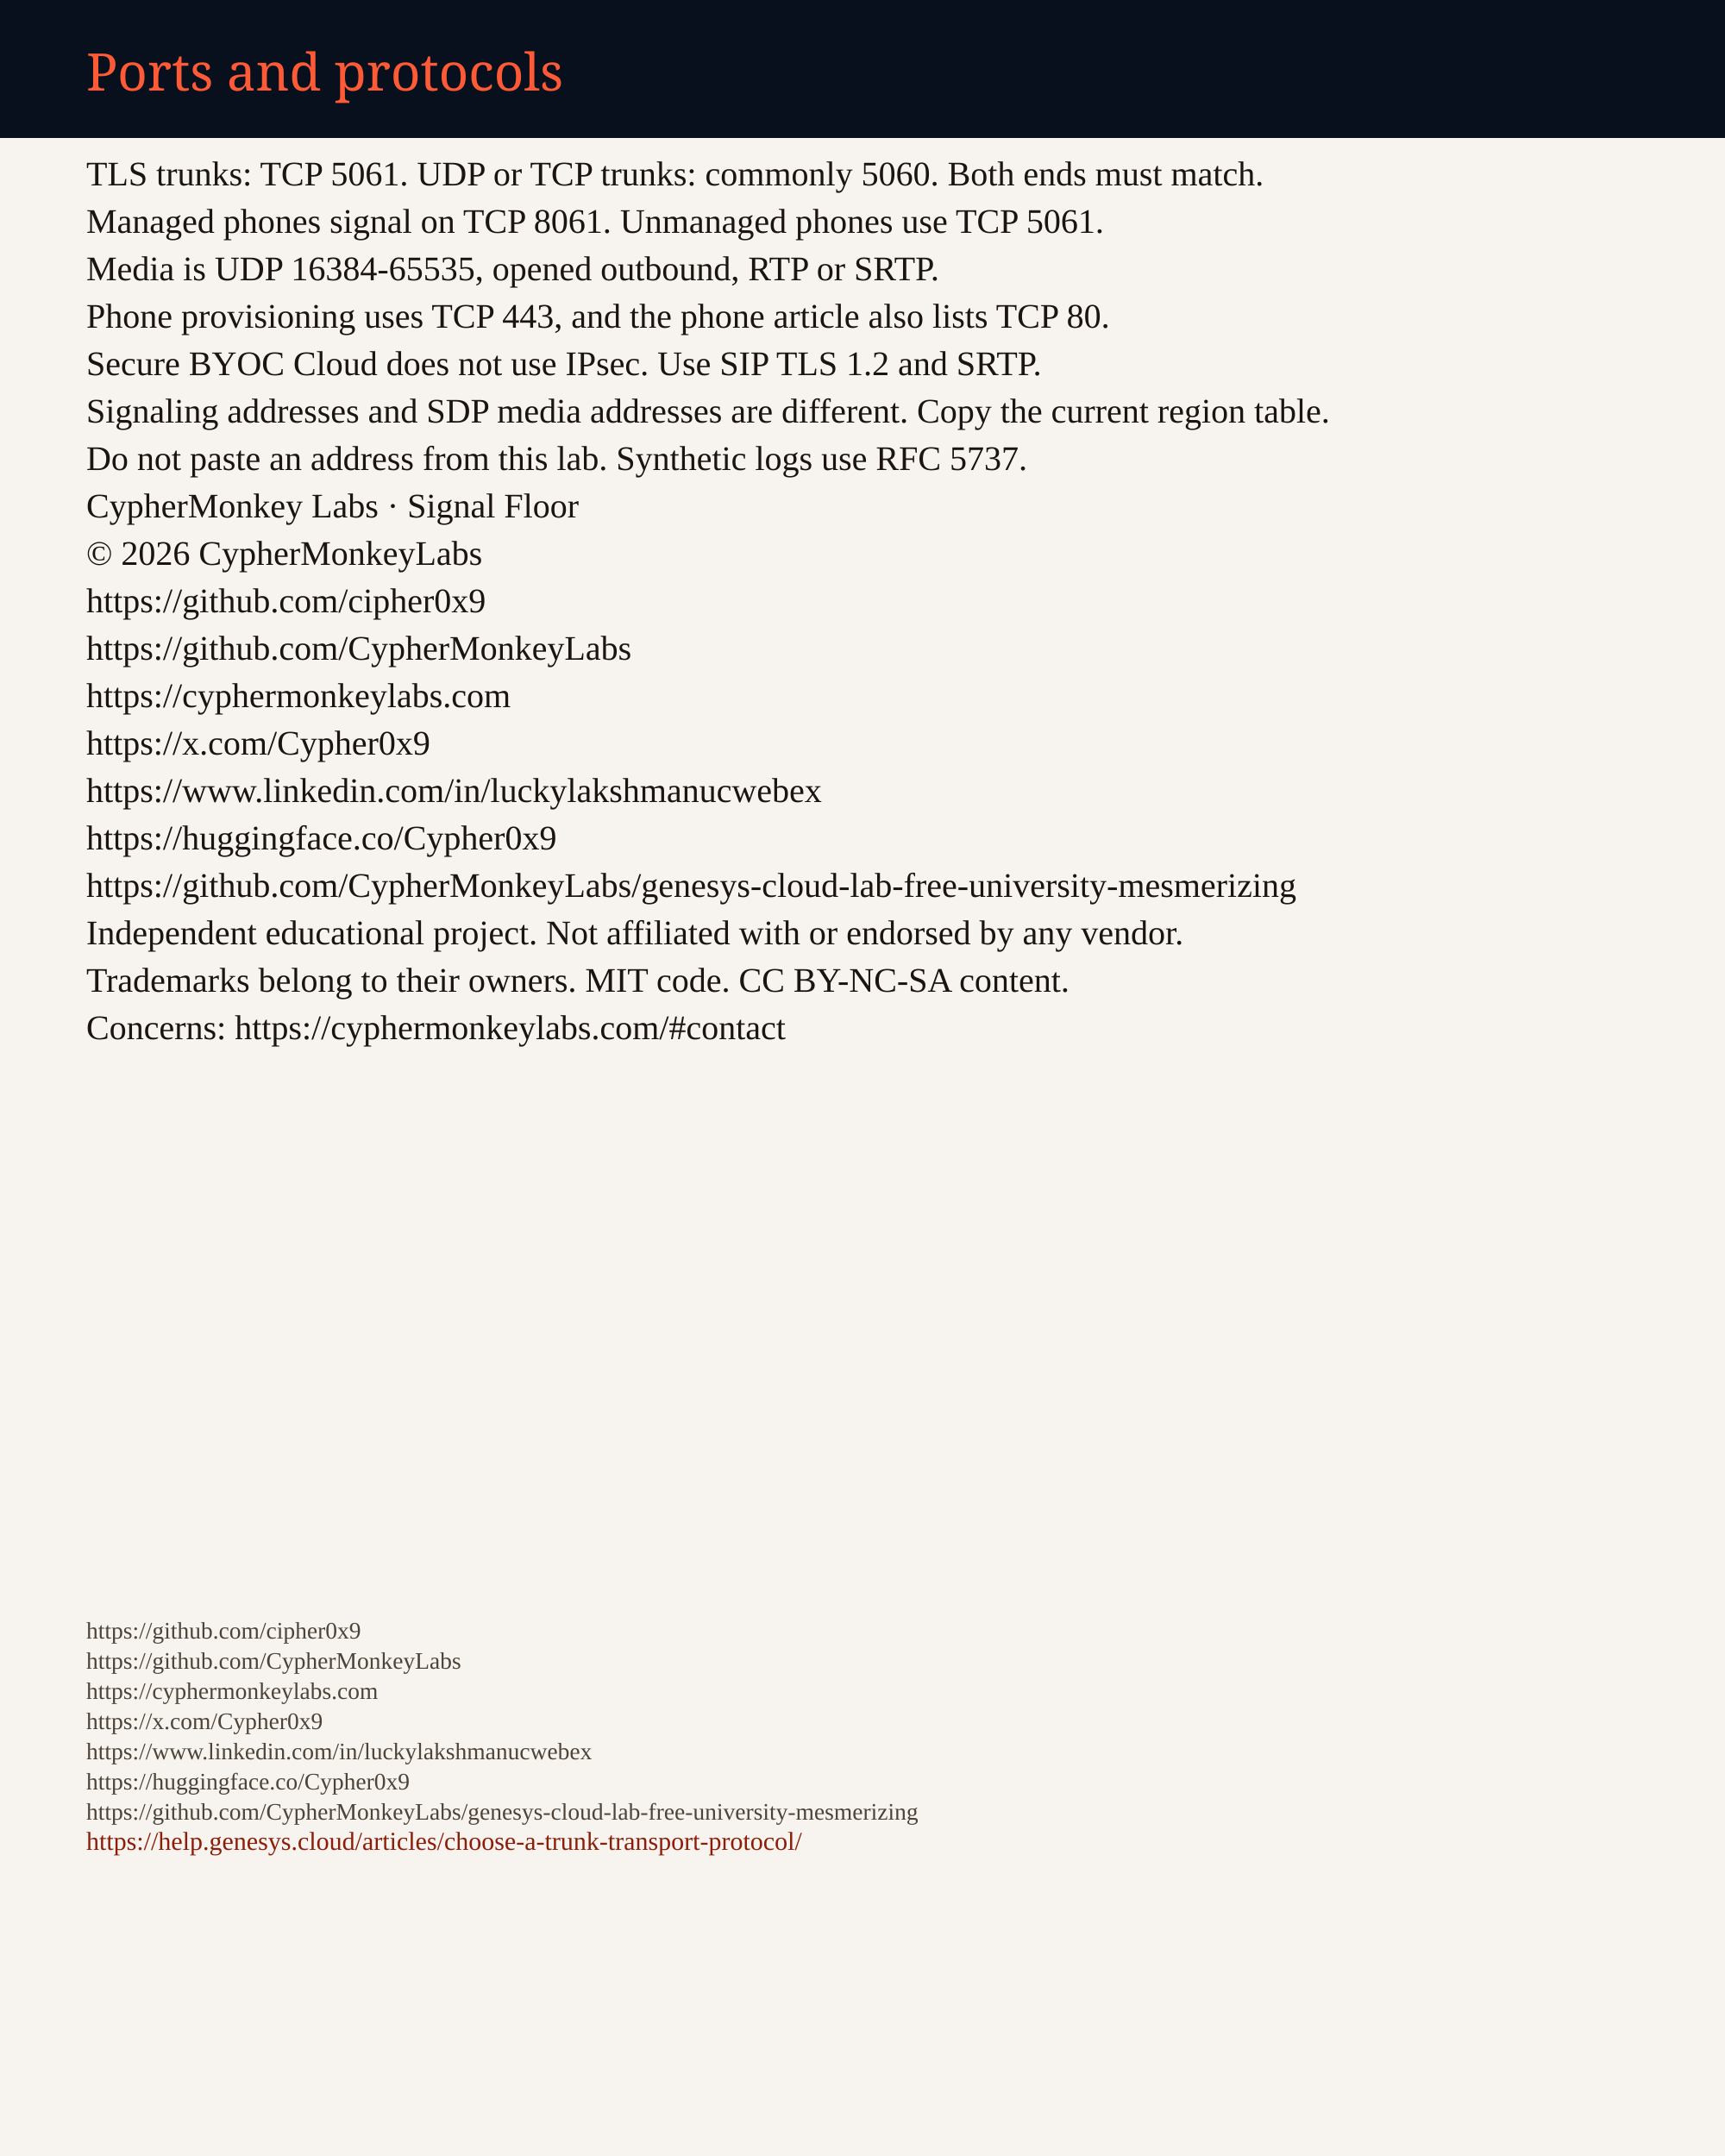
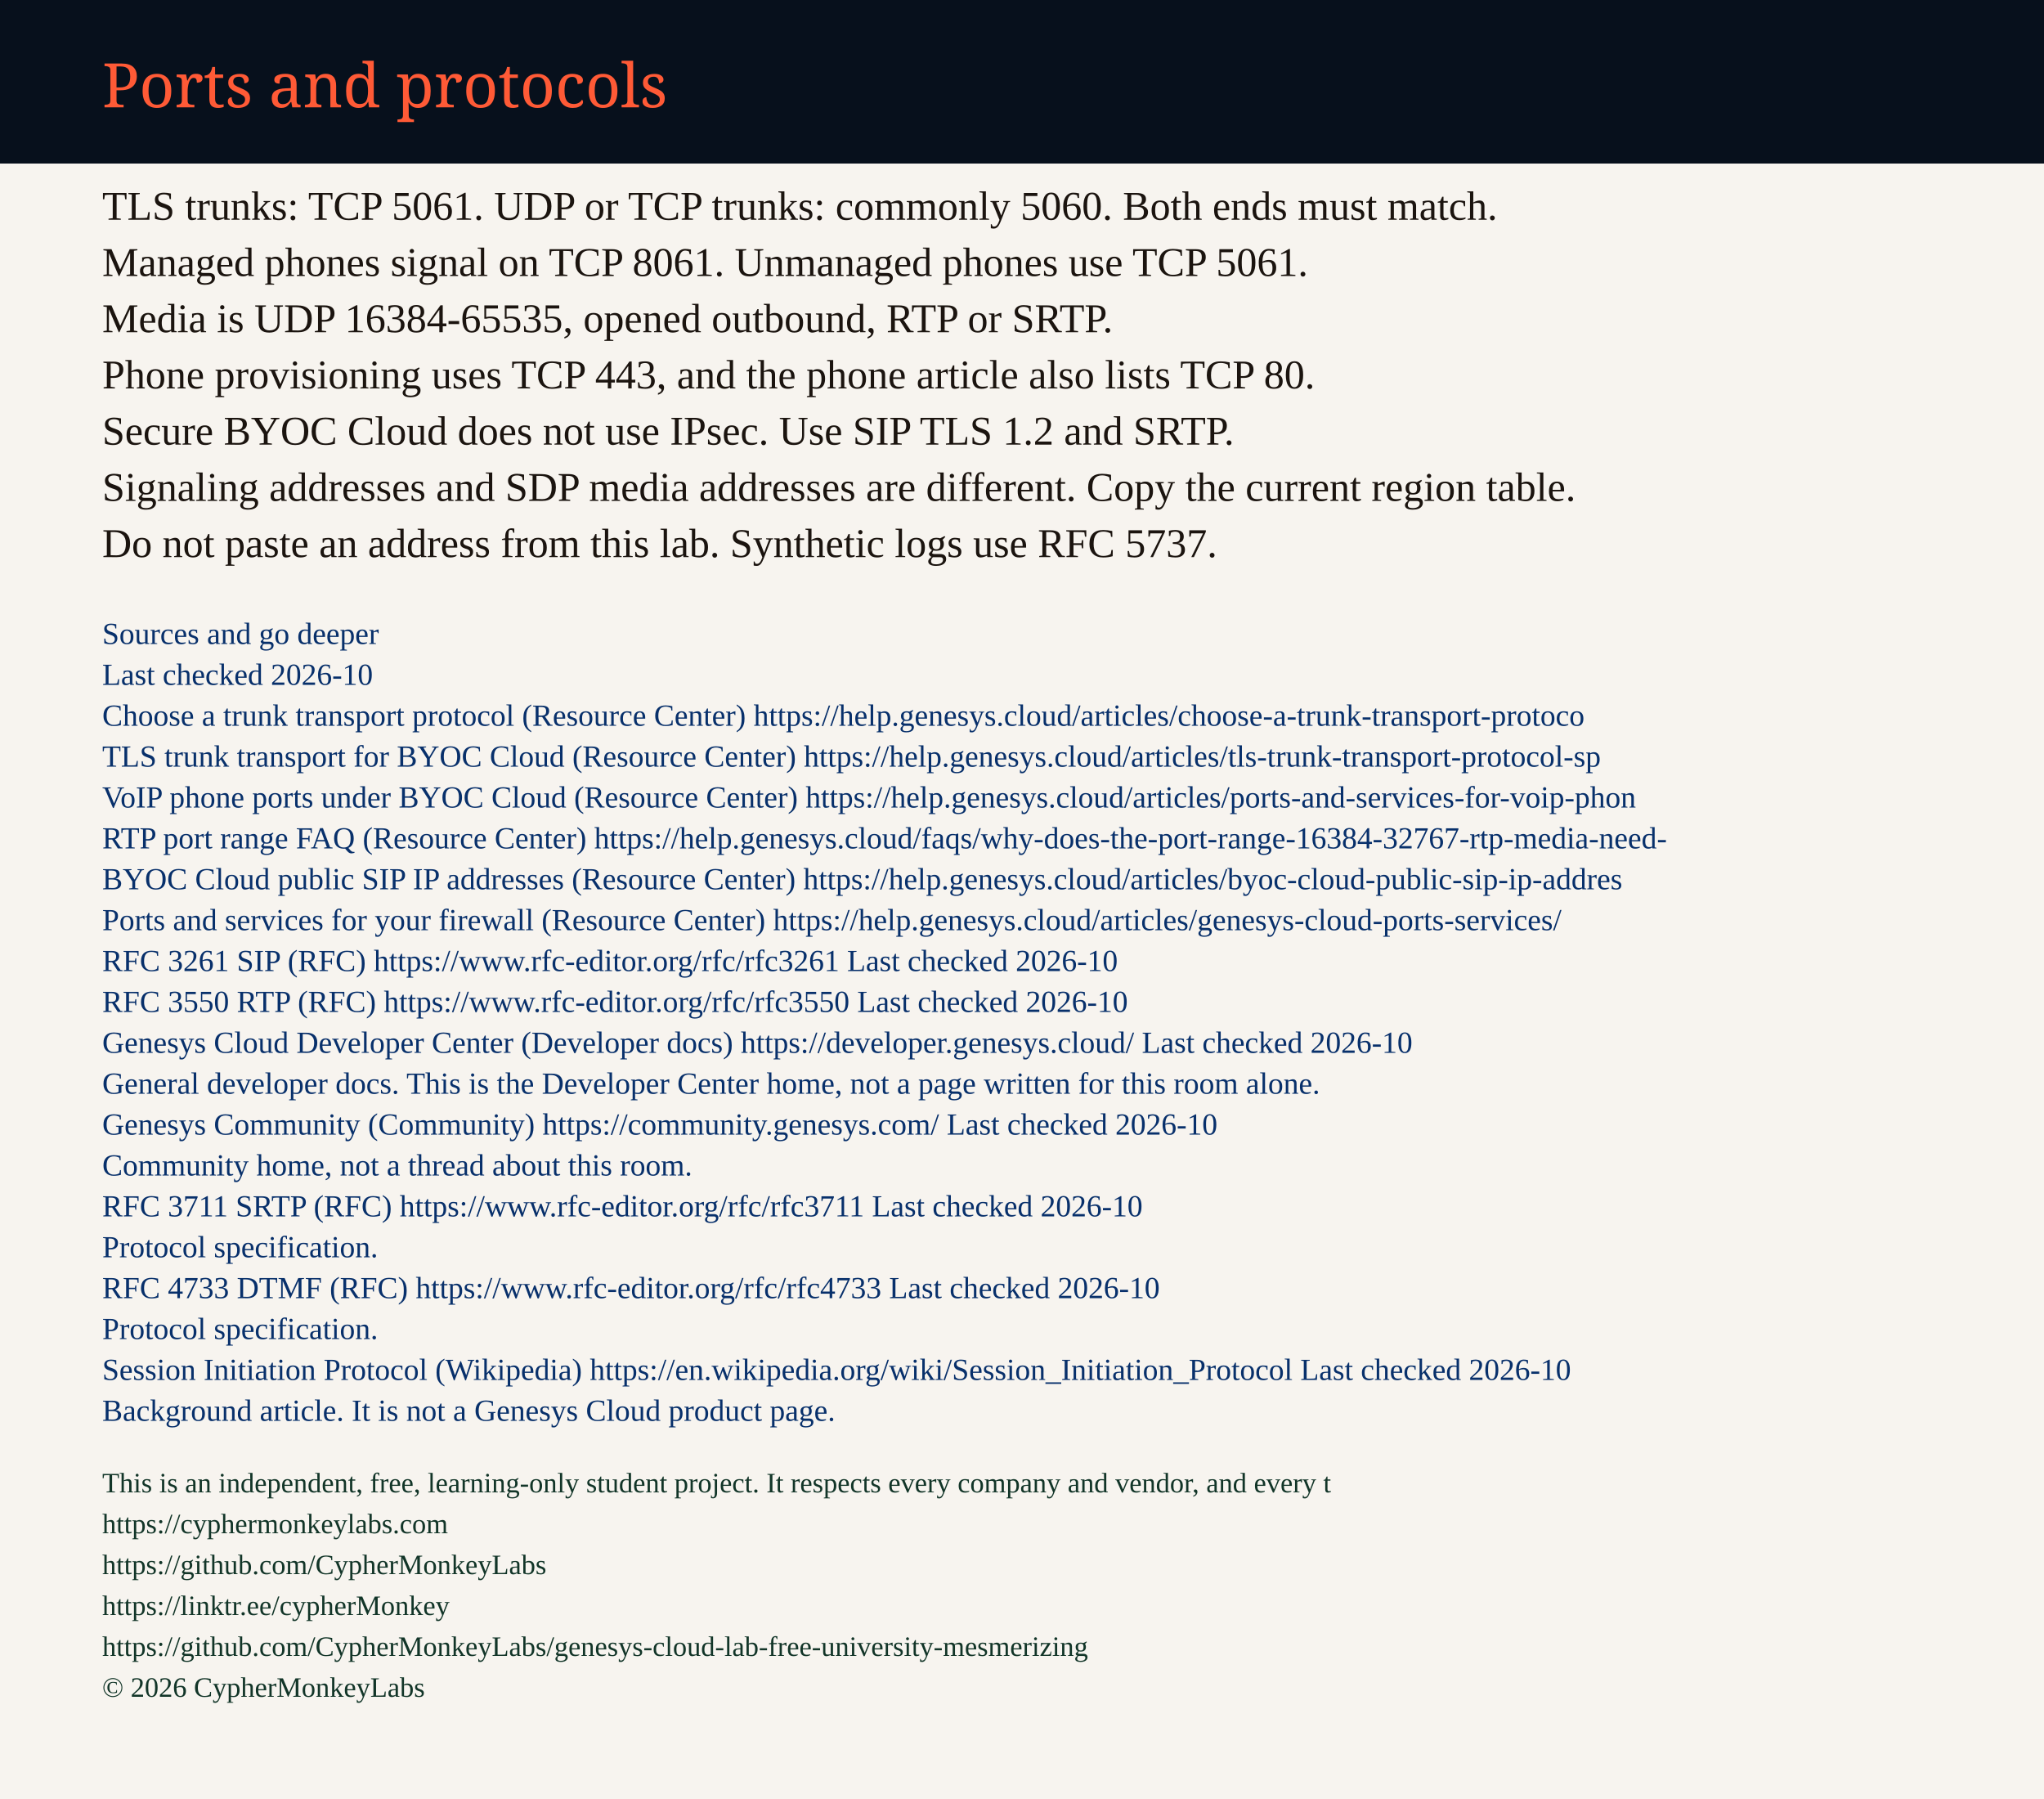
- <svg xmlns="http://www.w3.org/2000/svg" width="800" height="1000" viewBox="0 0 800 1000">
-   <rect width="800" height="1000" fill="#f7f4ef" />
+ <svg xmlns="http://www.w3.org/2000/svg" width="800" height="704" viewBox="0 0 800 704">
+   <rect width="800" height="704" fill="#f7f4ef" />
  <rect width="800" height="64" fill="#07101c" />
  <text x="40" y="42" fill="#ff5a36" font-size="24" font-family="Georgia, serif">Ports and protocols</text>
  <text x="40" y="86" font-size="16" fill="#1b140f">TLS trunks: TCP 5061. UDP or TCP trunks: commonly 5060. Both ends must match.</text>
  <text x="40" y="108" font-size="16" fill="#1b140f">Managed phones signal on TCP 8061. Unmanaged phones use TCP 5061.</text>
  <text x="40" y="130" font-size="16" fill="#1b140f">Media is UDP 16384-65535, opened outbound, RTP or SRTP.</text>
  <text x="40" y="152" font-size="16" fill="#1b140f">Phone provisioning uses TCP 443, and the phone article also lists TCP 80.</text>
  <text x="40" y="174" font-size="16" fill="#1b140f">Secure BYOC Cloud does not use IPsec. Use SIP TLS 1.2 and SRTP.</text>
  <text x="40" y="196" font-size="16" fill="#1b140f">Signaling addresses and SDP media addresses are different. Copy the current region table.</text>
  <text x="40" y="218" font-size="16" fill="#1b140f">Do not paste an address from this lab. Synthetic logs use RFC 5737.</text>
-   <text x="40" y="240" font-size="16" fill="#1b140f">CypherMonkey Labs · Signal Floor</text>
-   <text x="40" y="262" font-size="16" fill="#1b140f">© 2026 CypherMonkeyLabs</text>
-   <text x="40" y="284" font-size="16" fill="#1b140f">https://github.com/cipher0x9</text>
-   <text x="40" y="306" font-size="16" fill="#1b140f">https://github.com/CypherMonkeyLabs</text>
-   <text x="40" y="328" font-size="16" fill="#1b140f">https://cyphermonkeylabs.com</text>
-   <text x="40" y="350" font-size="16" fill="#1b140f">https://x.com/Cypher0x9</text>
-   <text x="40" y="372" font-size="16" fill="#1b140f">https://www.linkedin.com/in/luckylakshmanucwebex</text>
-   <text x="40" y="394" font-size="16" fill="#1b140f">https://huggingface.co/Cypher0x9</text>
-   <text x="40" y="416" font-size="16" fill="#1b140f">https://github.com/CypherMonkeyLabs/genesys-cloud-lab-free-university-mesmerizing</text>
-   <text x="40" y="438" font-size="16" fill="#1b140f">Independent educational project. Not affiliated with or endorsed by any vendor.</text>
-   <text x="40" y="460" font-size="16" fill="#1b140f">Trademarks belong to their owners. MIT code. CC BY-NC-SA content.</text>
-   <text x="40" y="482" font-size="16" fill="#1b140f">Concerns: https://cyphermonkeylabs.com/#contact</text>
-   <text x="40" y="760" font-size="11" fill="#4d4338">https://github.com/cipher0x9</text>
-   <text x="40" y="774" font-size="11" fill="#4d4338">https://github.com/CypherMonkeyLabs</text>
-   <text x="40" y="788" font-size="11" fill="#4d4338">https://cyphermonkeylabs.com</text>
-   <text x="40" y="802" font-size="11" fill="#4d4338">https://x.com/Cypher0x9</text>
-   <text x="40" y="816" font-size="11" fill="#4d4338">https://www.linkedin.com/in/luckylakshmanucwebex</text>
-   <text x="40" y="830" font-size="11" fill="#4d4338">https://huggingface.co/Cypher0x9</text>
-   <text x="40" y="844" font-size="11" fill="#4d4338">https://github.com/CypherMonkeyLabs/genesys-cloud-lab-free-university-mesmerizing</text>
-   <text x="40" y="858" font-size="12" fill="#8d1d08">https://help.genesys.cloud/articles/choose-a-trunk-transport-protocol/</text>
+   <text x="40" y="252" font-size="12" fill="#08306b">Sources and go deeper</text>
+   <text x="40" y="268" font-size="12" fill="#08306b">Last checked 2026-10</text>
+   <text x="40" y="284" font-size="12" fill="#08306b">Choose a trunk transport protocol (Resource Center) https://help.genesys.cloud/articles/choose-a-trunk-transport-protoco</text>
+   <text x="40" y="300" font-size="12" fill="#08306b">TLS trunk transport for BYOC Cloud (Resource Center) https://help.genesys.cloud/articles/tls-trunk-transport-protocol-sp</text>
+   <text x="40" y="316" font-size="12" fill="#08306b">VoIP phone ports under BYOC Cloud (Resource Center) https://help.genesys.cloud/articles/ports-and-services-for-voip-phon</text>
+   <text x="40" y="332" font-size="12" fill="#08306b">RTP port range FAQ (Resource Center) https://help.genesys.cloud/faqs/why-does-the-port-range-16384-32767-rtp-media-need-</text>
+   <text x="40" y="348" font-size="12" fill="#08306b">BYOC Cloud public SIP IP addresses (Resource Center) https://help.genesys.cloud/articles/byoc-cloud-public-sip-ip-addres</text>
+   <text x="40" y="364" font-size="12" fill="#08306b">Ports and services for your firewall (Resource Center) https://help.genesys.cloud/articles/genesys-cloud-ports-services/</text>
+   <text x="40" y="380" font-size="12" fill="#08306b">RFC 3261 SIP (RFC) https://www.rfc-editor.org/rfc/rfc3261 Last checked 2026-10</text>
+   <text x="40" y="396" font-size="12" fill="#08306b">RFC 3550 RTP (RFC) https://www.rfc-editor.org/rfc/rfc3550 Last checked 2026-10</text>
+   <text x="40" y="412" font-size="12" fill="#08306b">Genesys Cloud Developer Center (Developer docs) https://developer.genesys.cloud/ Last checked 2026-10</text>
+   <text x="40" y="428" font-size="12" fill="#08306b">  General developer docs. This is the Developer Center home, not a page written for this room alone.</text>
+   <text x="40" y="444" font-size="12" fill="#08306b">Genesys Community (Community) https://community.genesys.com/ Last checked 2026-10</text>
+   <text x="40" y="460" font-size="12" fill="#08306b">  Community home, not a thread about this room.</text>
+   <text x="40" y="476" font-size="12" fill="#08306b">RFC 3711 SRTP (RFC) https://www.rfc-editor.org/rfc/rfc3711 Last checked 2026-10</text>
+   <text x="40" y="492" font-size="12" fill="#08306b">  Protocol specification.</text>
+   <text x="40" y="508" font-size="12" fill="#08306b">RFC 4733 DTMF (RFC) https://www.rfc-editor.org/rfc/rfc4733 Last checked 2026-10</text>
+   <text x="40" y="524" font-size="12" fill="#08306b">  Protocol specification.</text>
+   <text x="40" y="540" font-size="12" fill="#08306b">Session Initiation Protocol (Wikipedia) https://en.wikipedia.org/wiki/Session_Initiation_Protocol Last checked 2026-10</text>
+   <text x="40" y="556" font-size="12" fill="#08306b">  Background article. It is not a Genesys Cloud product page.</text>
+   <text x="40" y="584" font-size="11" fill="#123528">This is an independent, free, learning-only student project. It respects every company and vendor, and every t</text>
+   <text x="40" y="600" font-size="11" fill="#123528">https://cyphermonkeylabs.com</text>
+   <text x="40" y="616" font-size="11" fill="#123528">https://github.com/CypherMonkeyLabs</text>
+   <text x="40" y="632" font-size="11" fill="#123528">https://linktr.ee/cypherMonkey</text>
+   <text x="40" y="648" font-size="11" fill="#123528">https://github.com/CypherMonkeyLabs/genesys-cloud-lab-free-university-mesmerizing</text>
+   <text x="40" y="664" font-size="11" fill="#123528">© 2026 CypherMonkeyLabs</text>
</svg>
